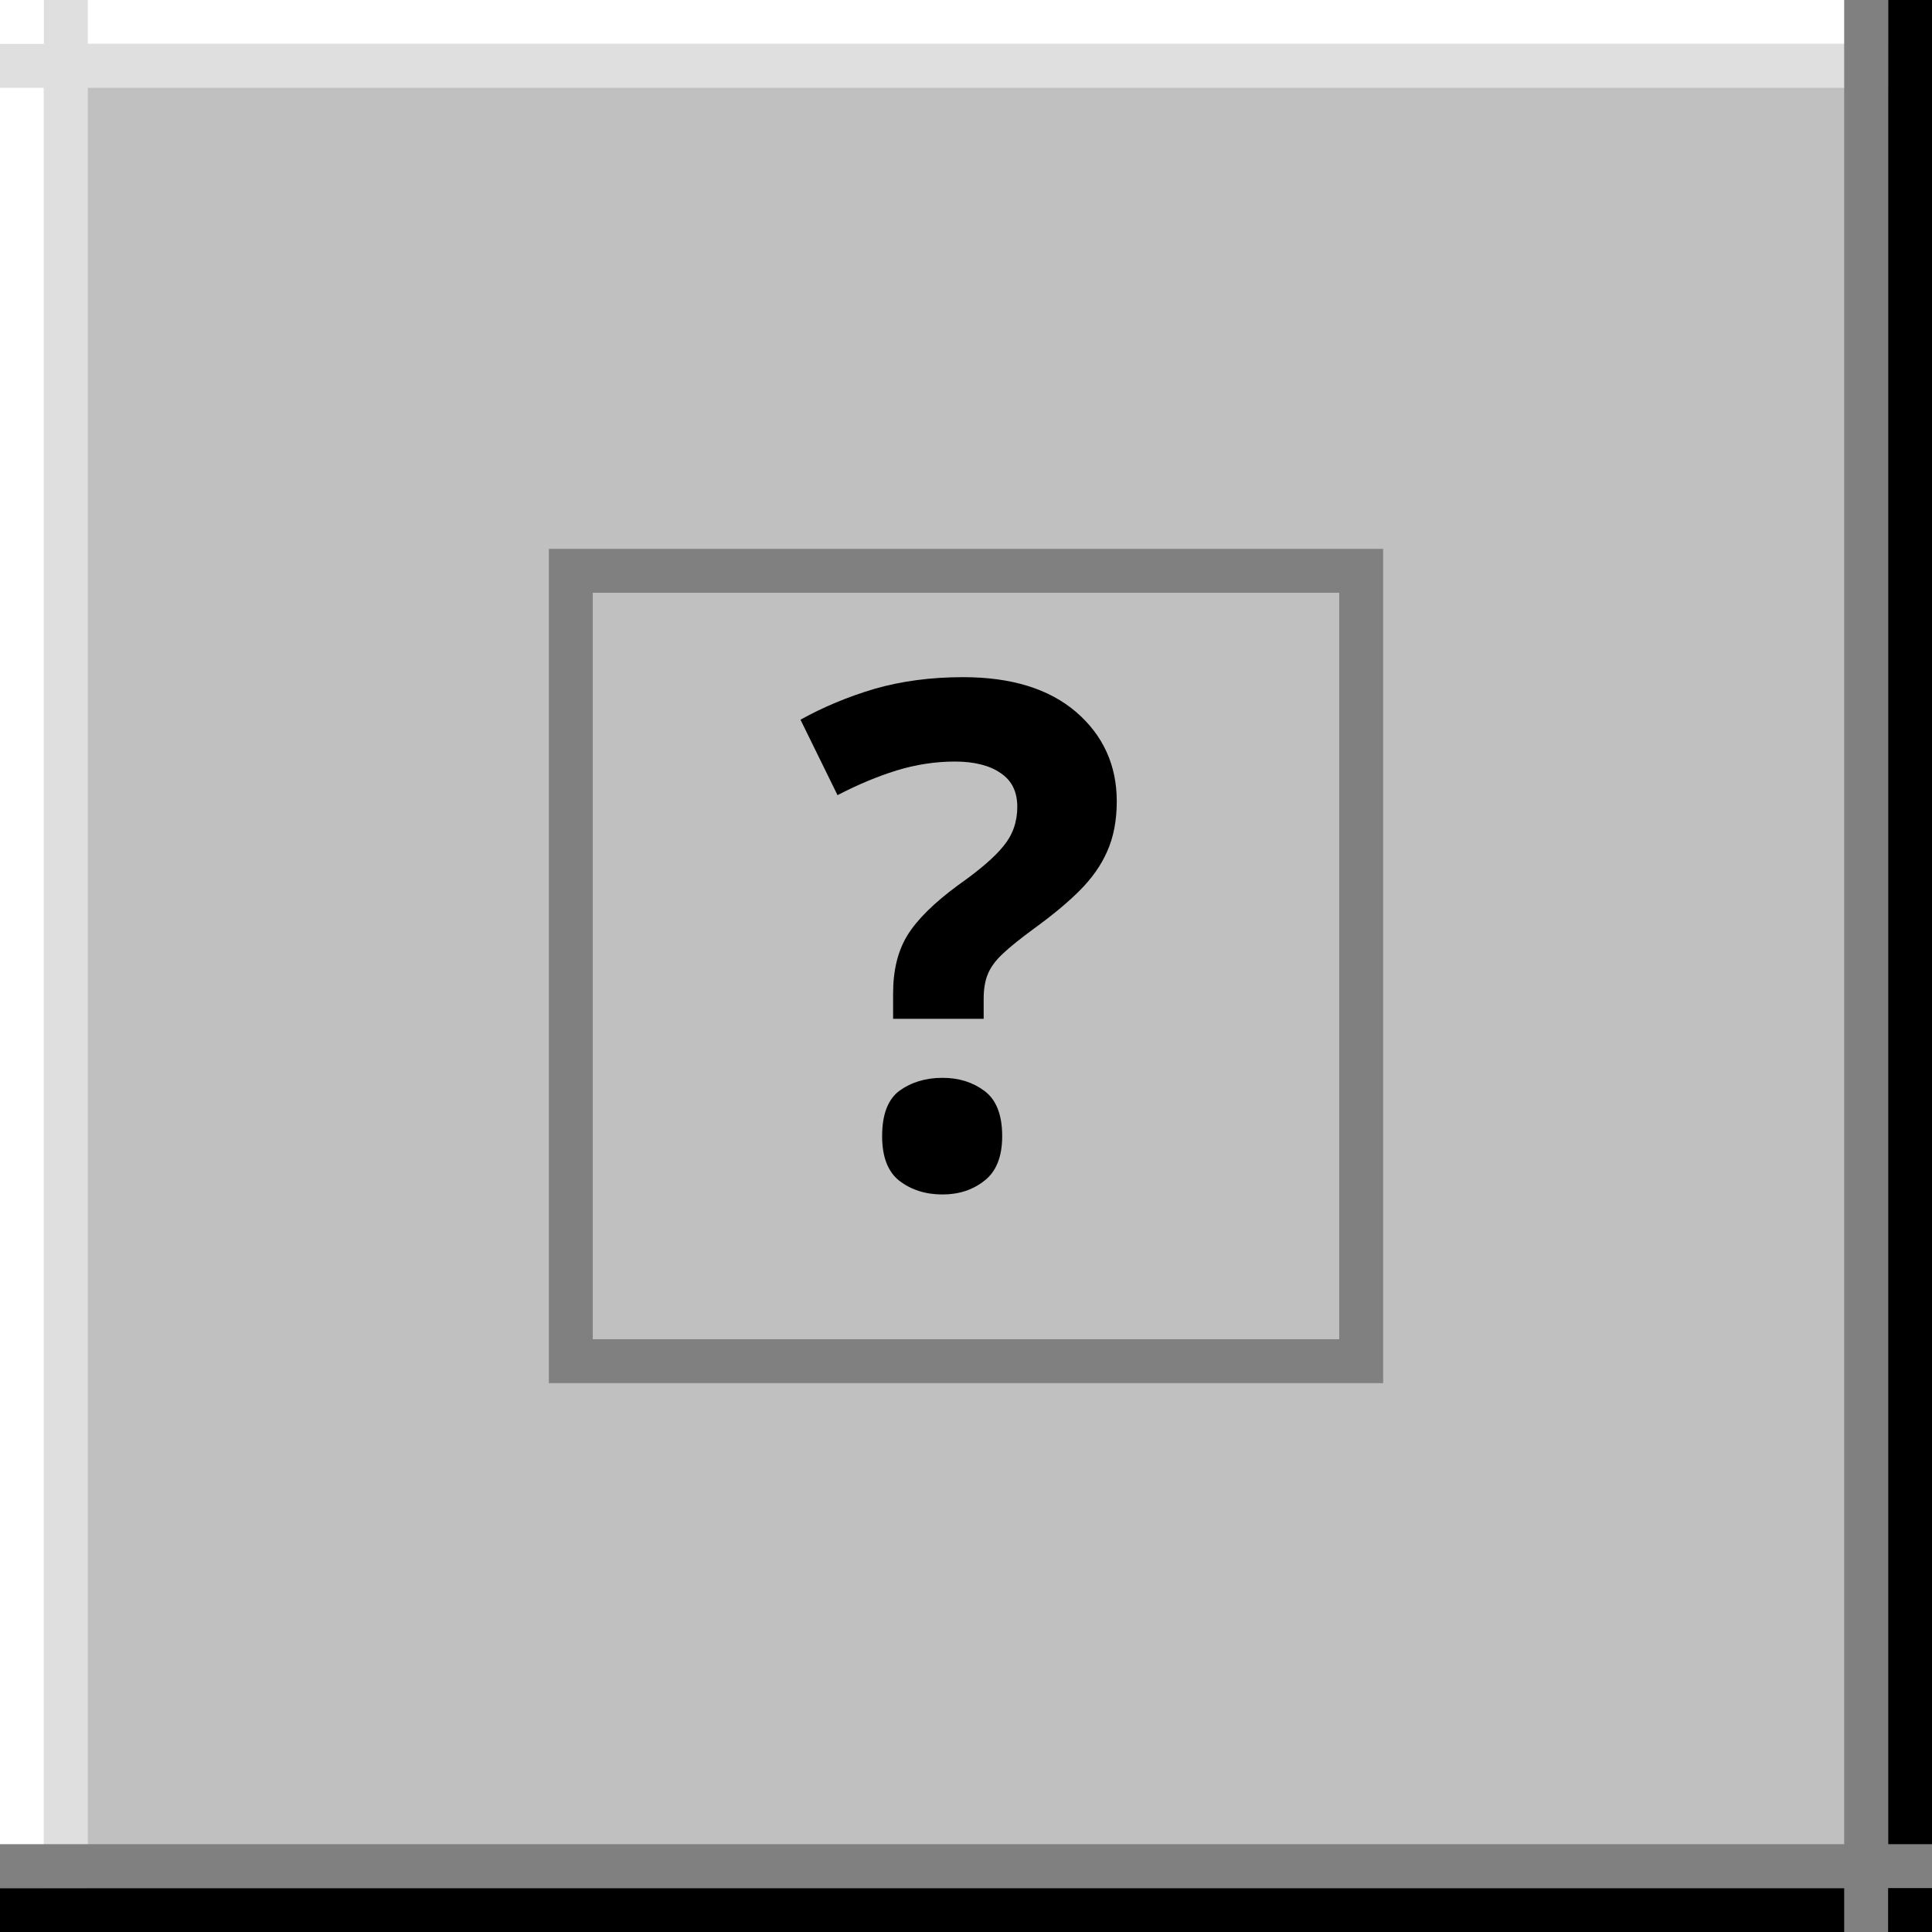
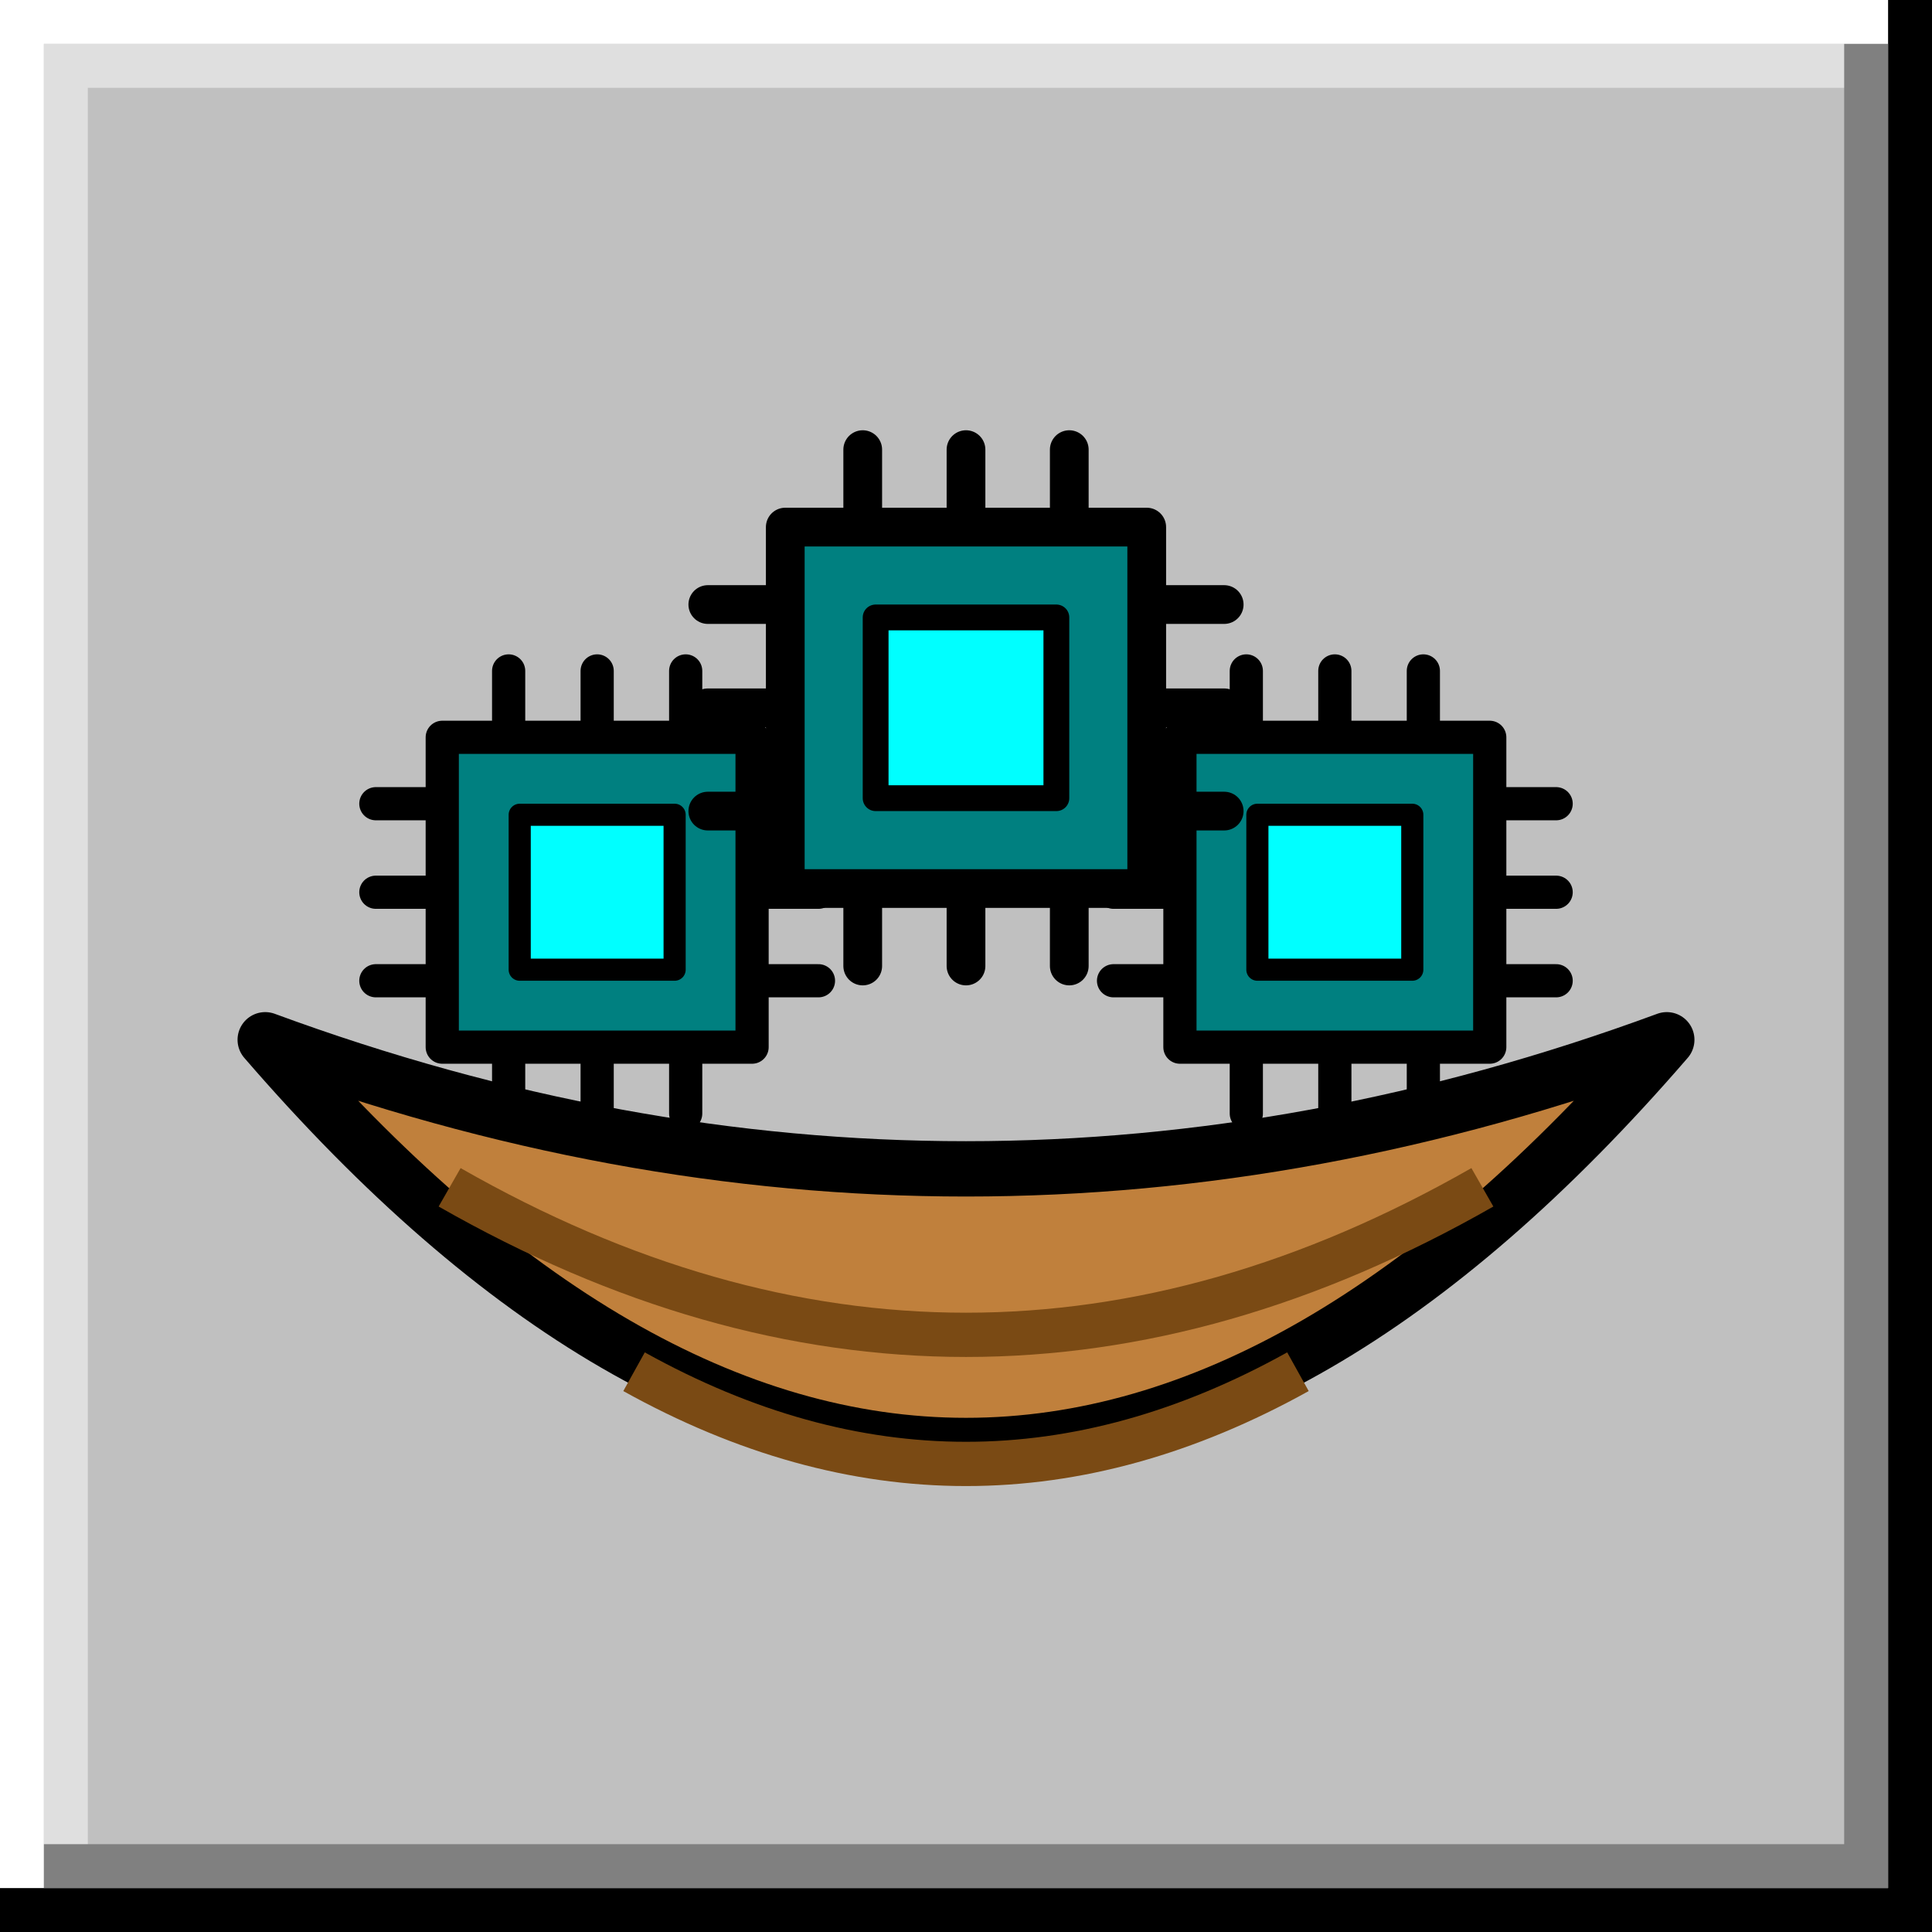
<svg xmlns="http://www.w3.org/2000/svg" viewBox="0 0 44 44">
-   <rect x="0.5" y="0.5" width="43" height="43" fill="#c0c0c0" />
-   <rect x="0" y="0" width="44" height="1" fill="#ffffff" />
-   <rect x="0" y="0" width="1" height="44" fill="#ffffff" />
-   <rect x="0" y="1" width="44" height="1" fill="#dfdfdf" />
-   <rect x="1" y="0" width="1" height="44" fill="#dfdfdf" />
-   <rect x="0" y="43" width="44" height="1" fill="#000000" />
-   <rect x="43" y="0" width="1" height="44" fill="#000000" />
-   <rect x="0" y="42" width="44" height="1" fill="#808080" />
-   <rect x="42" y="0" width="1" height="44" fill="#808080" />
-   <rect x="13" y="13" width="18" height="18" fill="#c0c0c0" />
-   <rect x="13" y="13" width="18" height="18" fill="none" stroke="#808080" stroke-width="1" />
-   <text x="22" y="27" font-family="Tahoma, Verdana, Geneva, sans-serif" font-size="16" font-weight="bold" fill="#000000" text-anchor="middle">?</text>
+   <rect x="0" y="0" width="44" height="44" fill="#c0c0c0" />
+   <path d="M0 0 H44 V1 H1 V44 H0 Z" fill="#ffffff" />
+   <path d="M1 1 H43 V2 H2 V43 H1 Z" fill="#dfdfdf" />
+   <path d="M44 0 V44 H0 V43 H43 V0 Z" fill="#000000" />
+   <path d="M43 1 V43 H1 V42 H42 V1 Z" fill="#808080" />
+   <g transform="translate(22 22) scale(0.84) translate(-22 -22)">
+     <g transform="translate(12 20) scale(0.6) rotate(0)">
+       <g stroke="#000000" stroke-width="1.5" stroke-linejoin="round" stroke-linecap="round">
+         <path d="M-4 -7 V-10 M0 -7 V-10 M4 -7 V-10 M-4 7 V10 M0 7 V10 M4 7 V10 M-7 -4 H-10 M-7 0 H-10 M-7 4 H-10 M7 -4 H10 M7 0 H10 M7 4 H10" fill="none" />
+       </g>
+       <rect x="-7" y="-7" width="14" height="14" fill="#008080" stroke="#000000" stroke-width="1.5" stroke-linejoin="round" stroke-linecap="round" />
+       <rect x="-3.5" y="-3.5" width="7" height="7" fill="#00ffff" stroke="#000000" stroke-width="1" stroke-linejoin="round" stroke-linecap="round" />
+     </g>
+     <g transform="translate(32 20) scale(0.6) rotate(0)">
+       <g stroke="#000000" stroke-width="1.5" stroke-linejoin="round" stroke-linecap="round">
+         <path d="M-4 -7 V-10 M0 -7 V-10 M4 -7 V-10 M-4 7 V10 M0 7 V10 M4 7 V10 M-7 -4 H-10 M-7 0 H-10 M-7 4 H-10 M7 -4 H10 M7 0 H10 M7 4 H10" fill="none" />
+       </g>
+       <rect x="-7" y="-7" width="14" height="14" fill="#008080" stroke="#000000" stroke-width="1.5" stroke-linejoin="round" stroke-linecap="round" />
+       <rect x="-3.5" y="-3.5" width="7" height="7" fill="#00ffff" stroke="#000000" stroke-width="1" stroke-linejoin="round" stroke-linecap="round" />
+     </g>
+     <g transform="translate(22 15) scale(0.7) rotate(0)">
+       <g stroke="#000000" stroke-width="1.5" stroke-linejoin="round" stroke-linecap="round">
+         <path d="M-4 -7 V-10 M0 -7 V-10 M4 -7 V-10 M-4 7 V10 M0 7 V10 M4 7 V10 M-7 -4 H-10 M-7 0 H-10 M-7 4 H-10 M7 -4 H10 M7 0 H10 M7 4 H10" fill="none" />
+       </g>
+       <rect x="-7" y="-7" width="14" height="14" fill="#008080" stroke="#000000" stroke-width="1.5" stroke-linejoin="round" stroke-linecap="round" />
+       <rect x="-3.5" y="-3.5" width="7" height="7" fill="#00ffff" stroke="#000000" stroke-width="1" stroke-linejoin="round" stroke-linecap="round" />
+     </g>
+     <path d="M3 24 Q22 46 41 24 Q22 31 3 24 Z" fill="#c0803c" stroke="#000000" stroke-width="1.5" stroke-linejoin="round" />
+     <path d="M8 28 Q22 36 36 28 M13 33 Q22 38 31 33" fill="none" stroke="#7a4a14" stroke-width="1.2" />
+   </g>
</svg>
